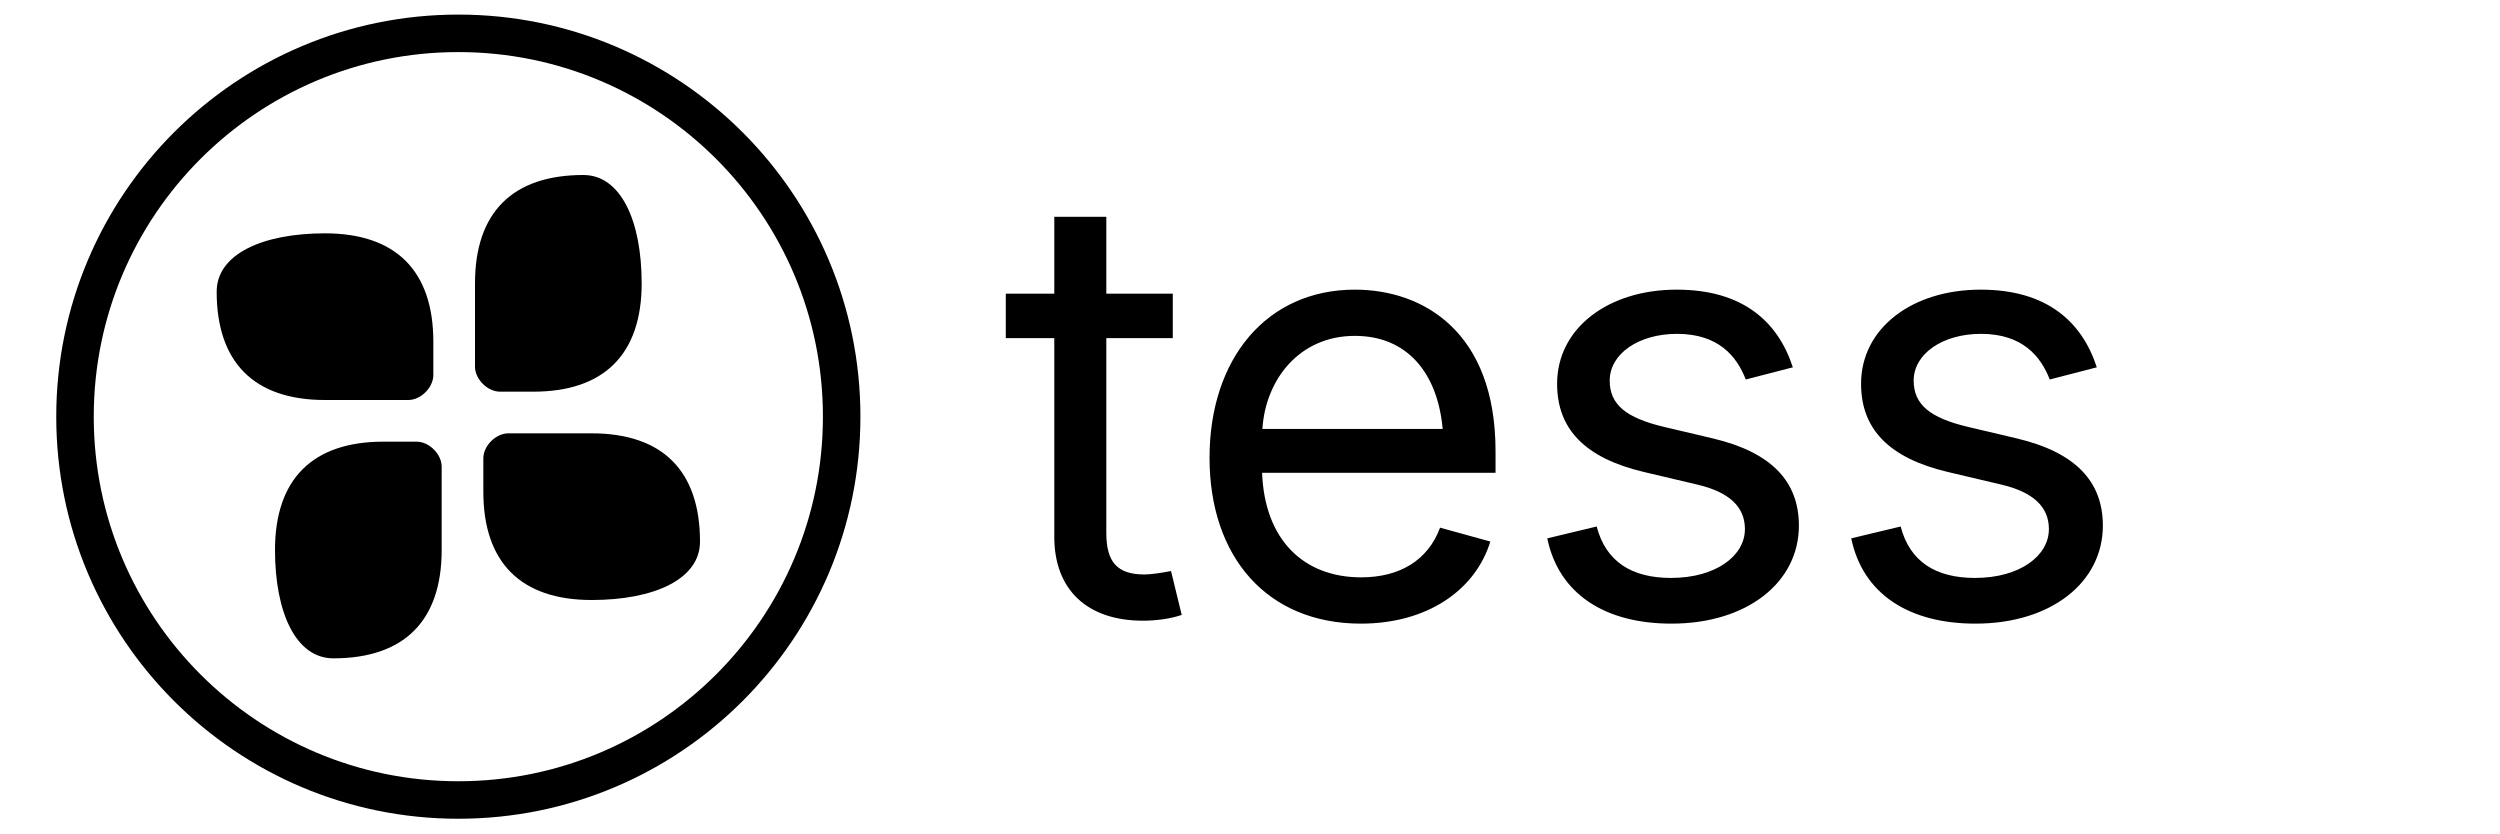
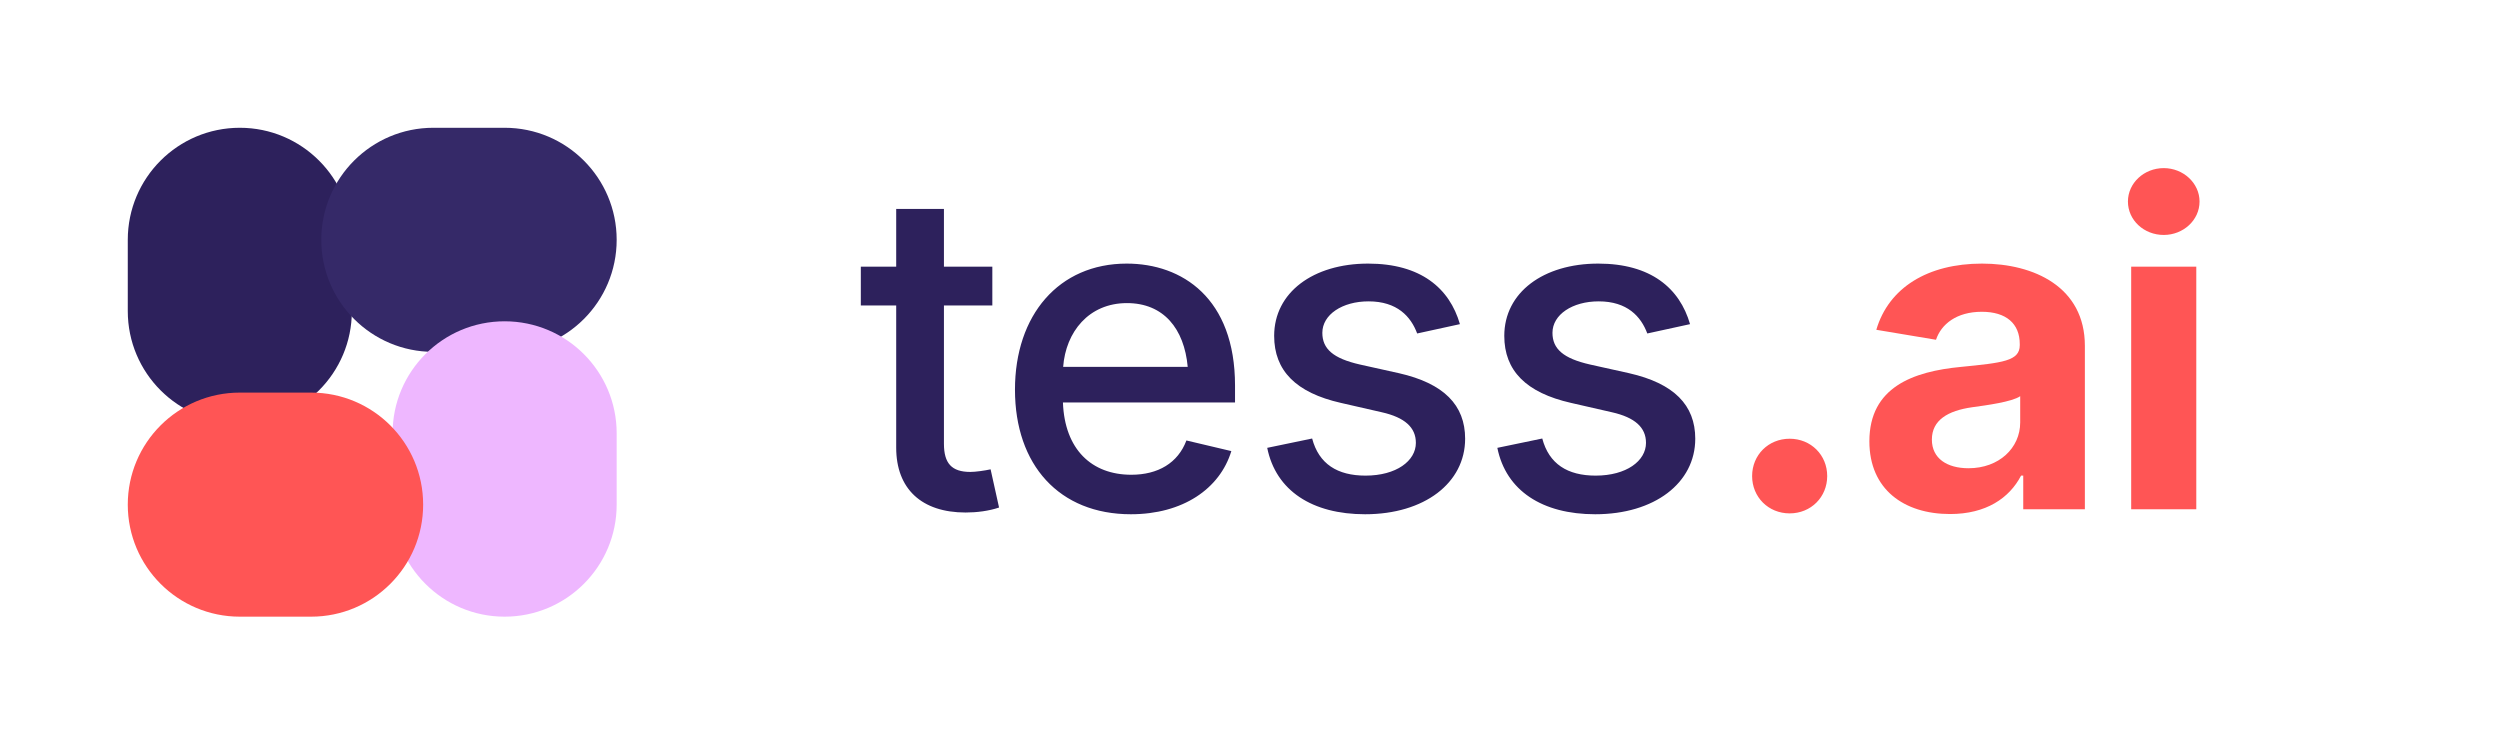
- <svg xmlns="http://www.w3.org/2000/svg" viewBox="0 0 600 200" width="100%" height="100%">
-   <defs>
-     <style>
-       .tess-circle { fill: none; stroke: currentColor; stroke-width: 9; }
-       .tess-petal { fill: currentColor; }
-       .tess-text { font-family: 'Outfit', 'Inter', -apple-system, sans-serif; font-weight: 400; fill: currentColor; font-size: 142px; letter-spacing: -2px; }
-     </style>
-   </defs>
-   <g transform="translate(10, 0)">
-     <circle cx="100" cy="100" r="92" class="tess-circle" />
-     <g class="tess-petal">
-       <path d="M 68 56 C 85 56, 94 65, 94 82 L 94 90 C 94 93, 91 96, 88 96 L 68 96 C 51 96, 42 87, 42 70 C 42 61, 53 56, 68 56 Z" />
-       <path d="M 144 68 C 144 85, 135 94, 118 94 L 110 94 C 107 94, 104 91, 104 88 L 104 68 C 104 51, 113 42, 130 42 C 139 42, 144 53, 144 68 Z" />
-       <path d="M 132 144 C 115 144, 106 135, 106 118 L 106 110 C 106 107, 109 104, 112 104 L 132 104 C 149 104, 158 113, 158 130 C 158 139, 147 144, 132 144 Z" />
-       <path d="M 56 132 C 56 115, 65 106, 82 106 L 90 106 C 93 106, 96 109, 96 112 L 96 132 C 96 149, 87 158, 70 158 C 61 158, 56 147, 56 132 Z" />
+ <svg xmlns="http://www.w3.org/2000/svg" viewBox="0 0 540 160" width="100%" height="100%">
+   <g transform="translate(10, 10)">
+     <g transform="scale(0.55)">
+       <rect x="32" y="32" width="88" height="116" rx="44" ry="44" fill="#2D215C" />
+       <rect x="108" y="32" width="116" height="88" rx="44" ry="44" fill="#352968" />
+       <rect x="136" y="108" width="88" height="116" rx="44" ry="44" fill="#EEB7FF" />
+       <rect x="32" y="136" width="116" height="88" rx="44" ry="44" fill="#FF5555" />
    </g>
+     <text x="175" y="100" font-family="'Outfit', 'Inter', -apple-system, sans-serif" font-size="96" font-weight="500" fill="#2D215C" letter-spacing="-2px">tess<tspan font-weight="700" fill="#FF5555">.ai</tspan>
+     </text>
  </g>
-   <text x="240" y="148" class="tess-text">tess</text>
</svg>
